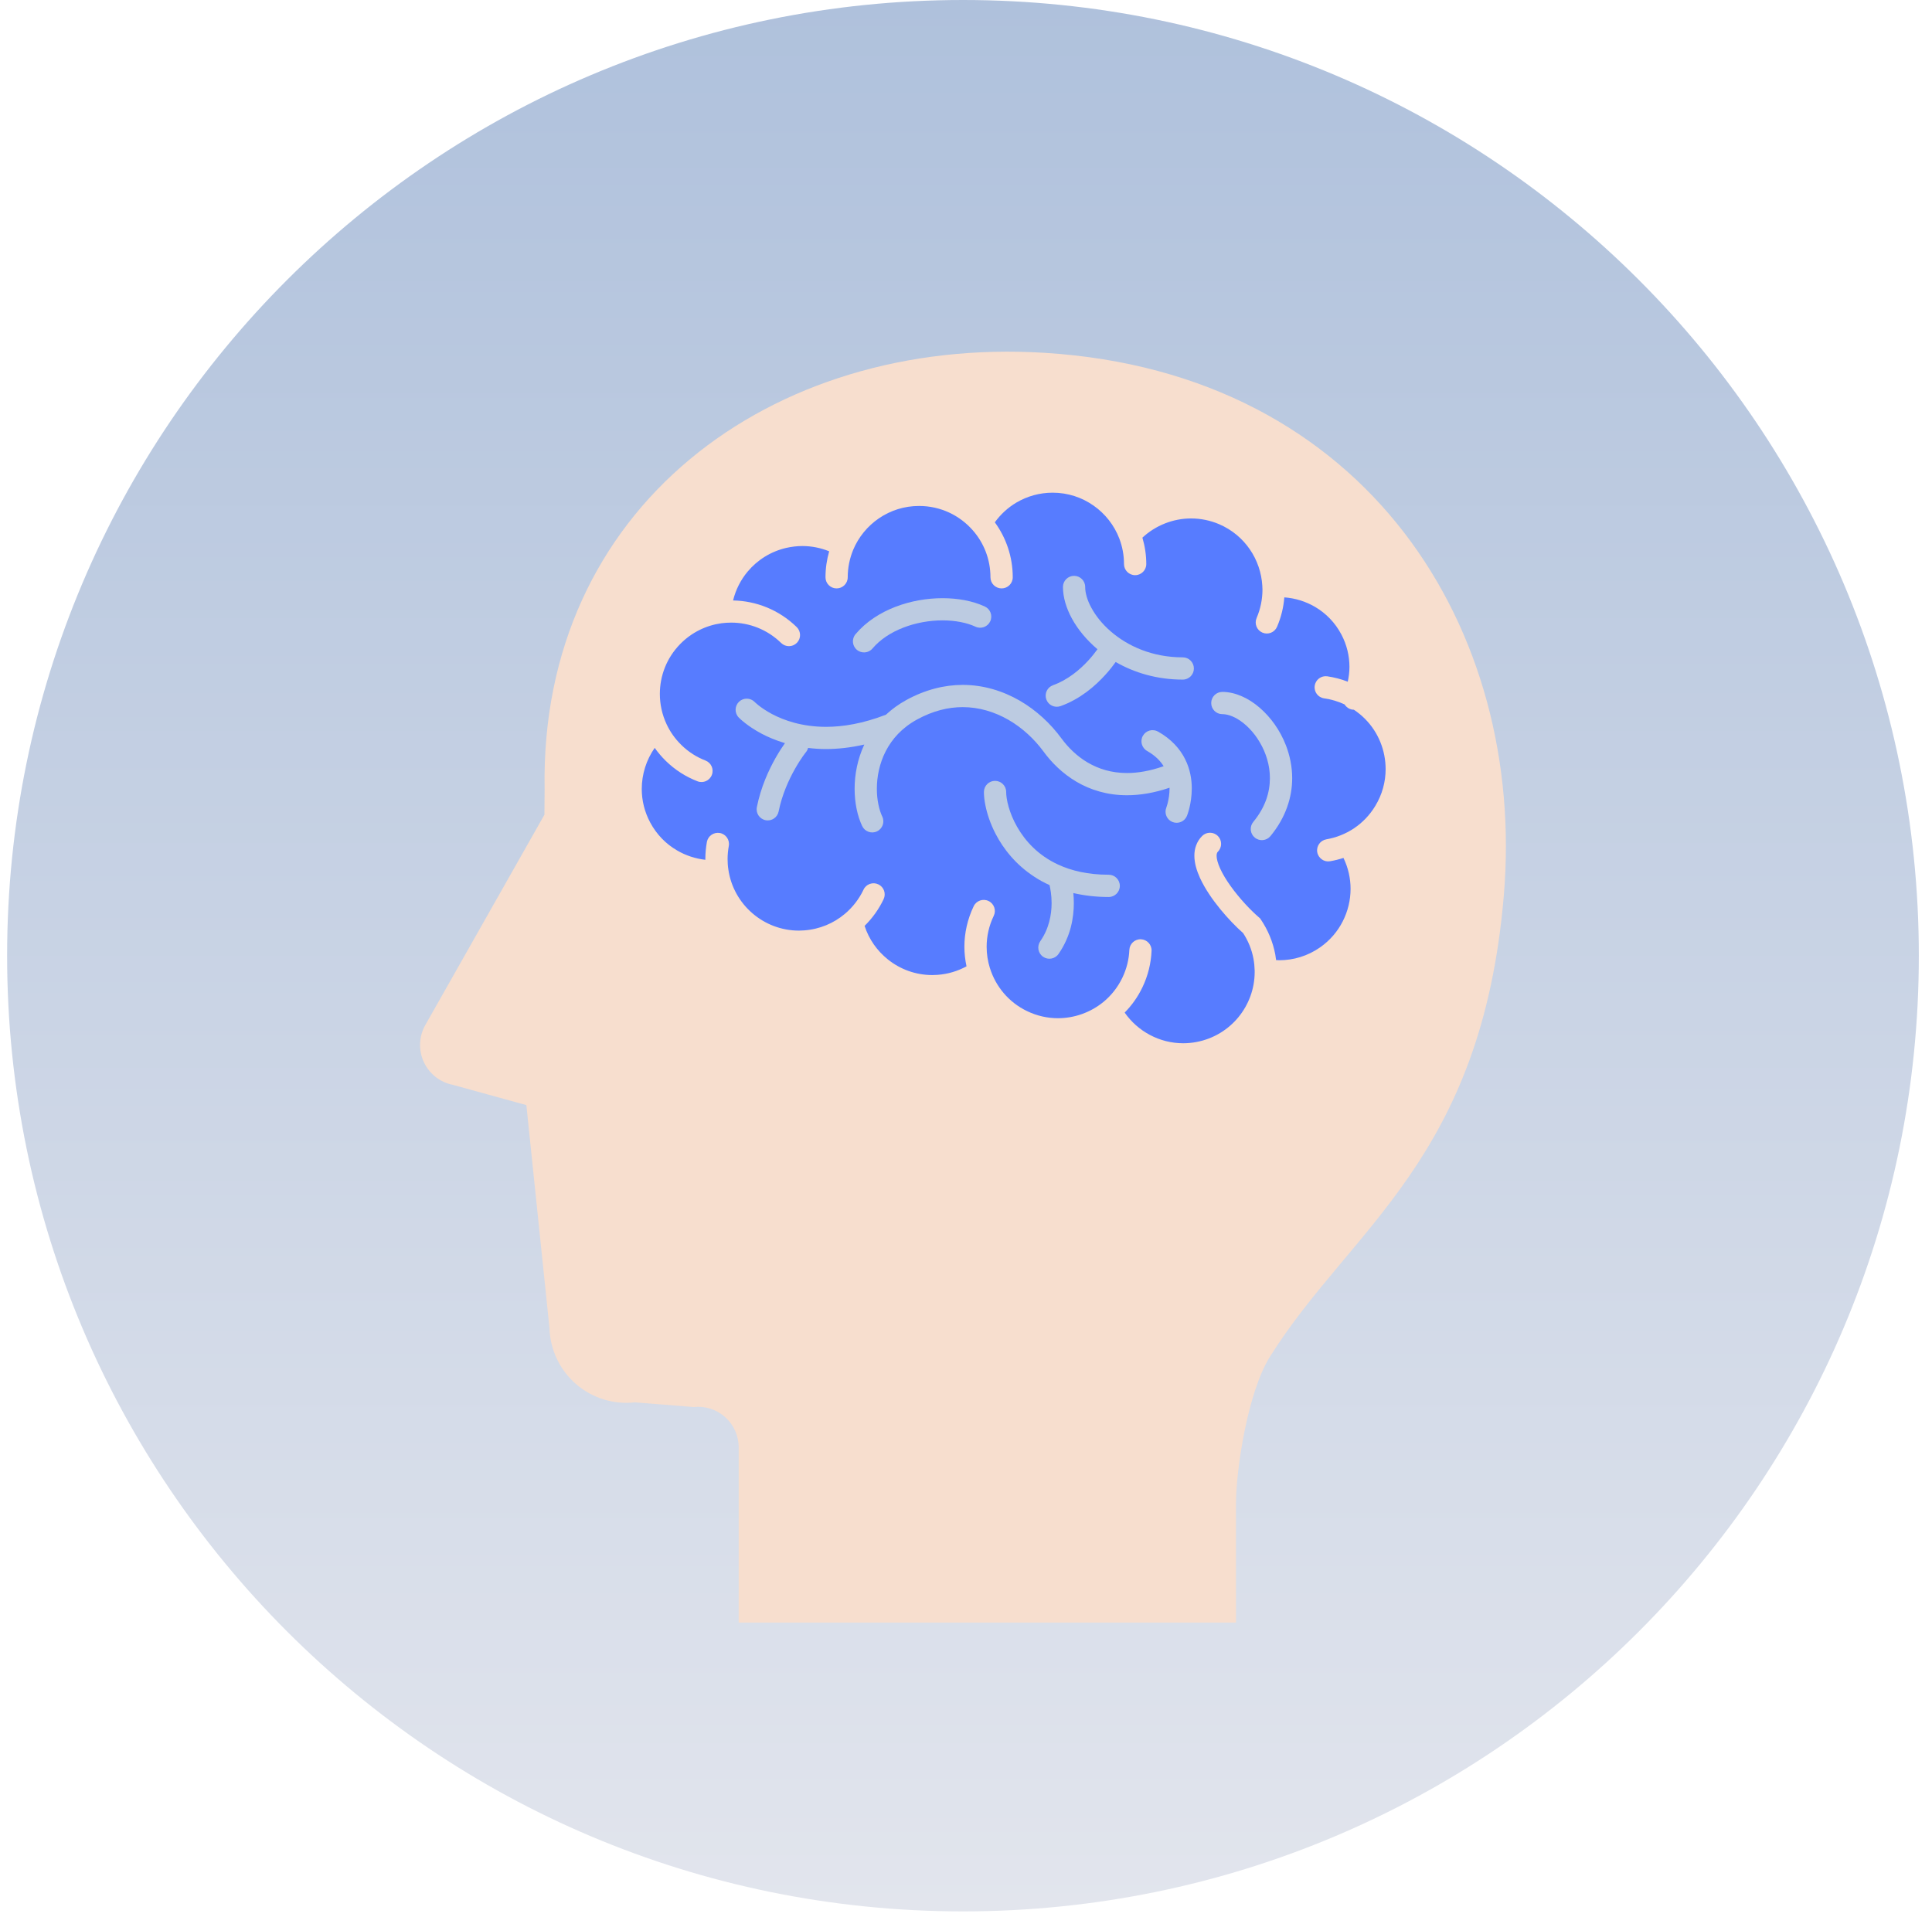
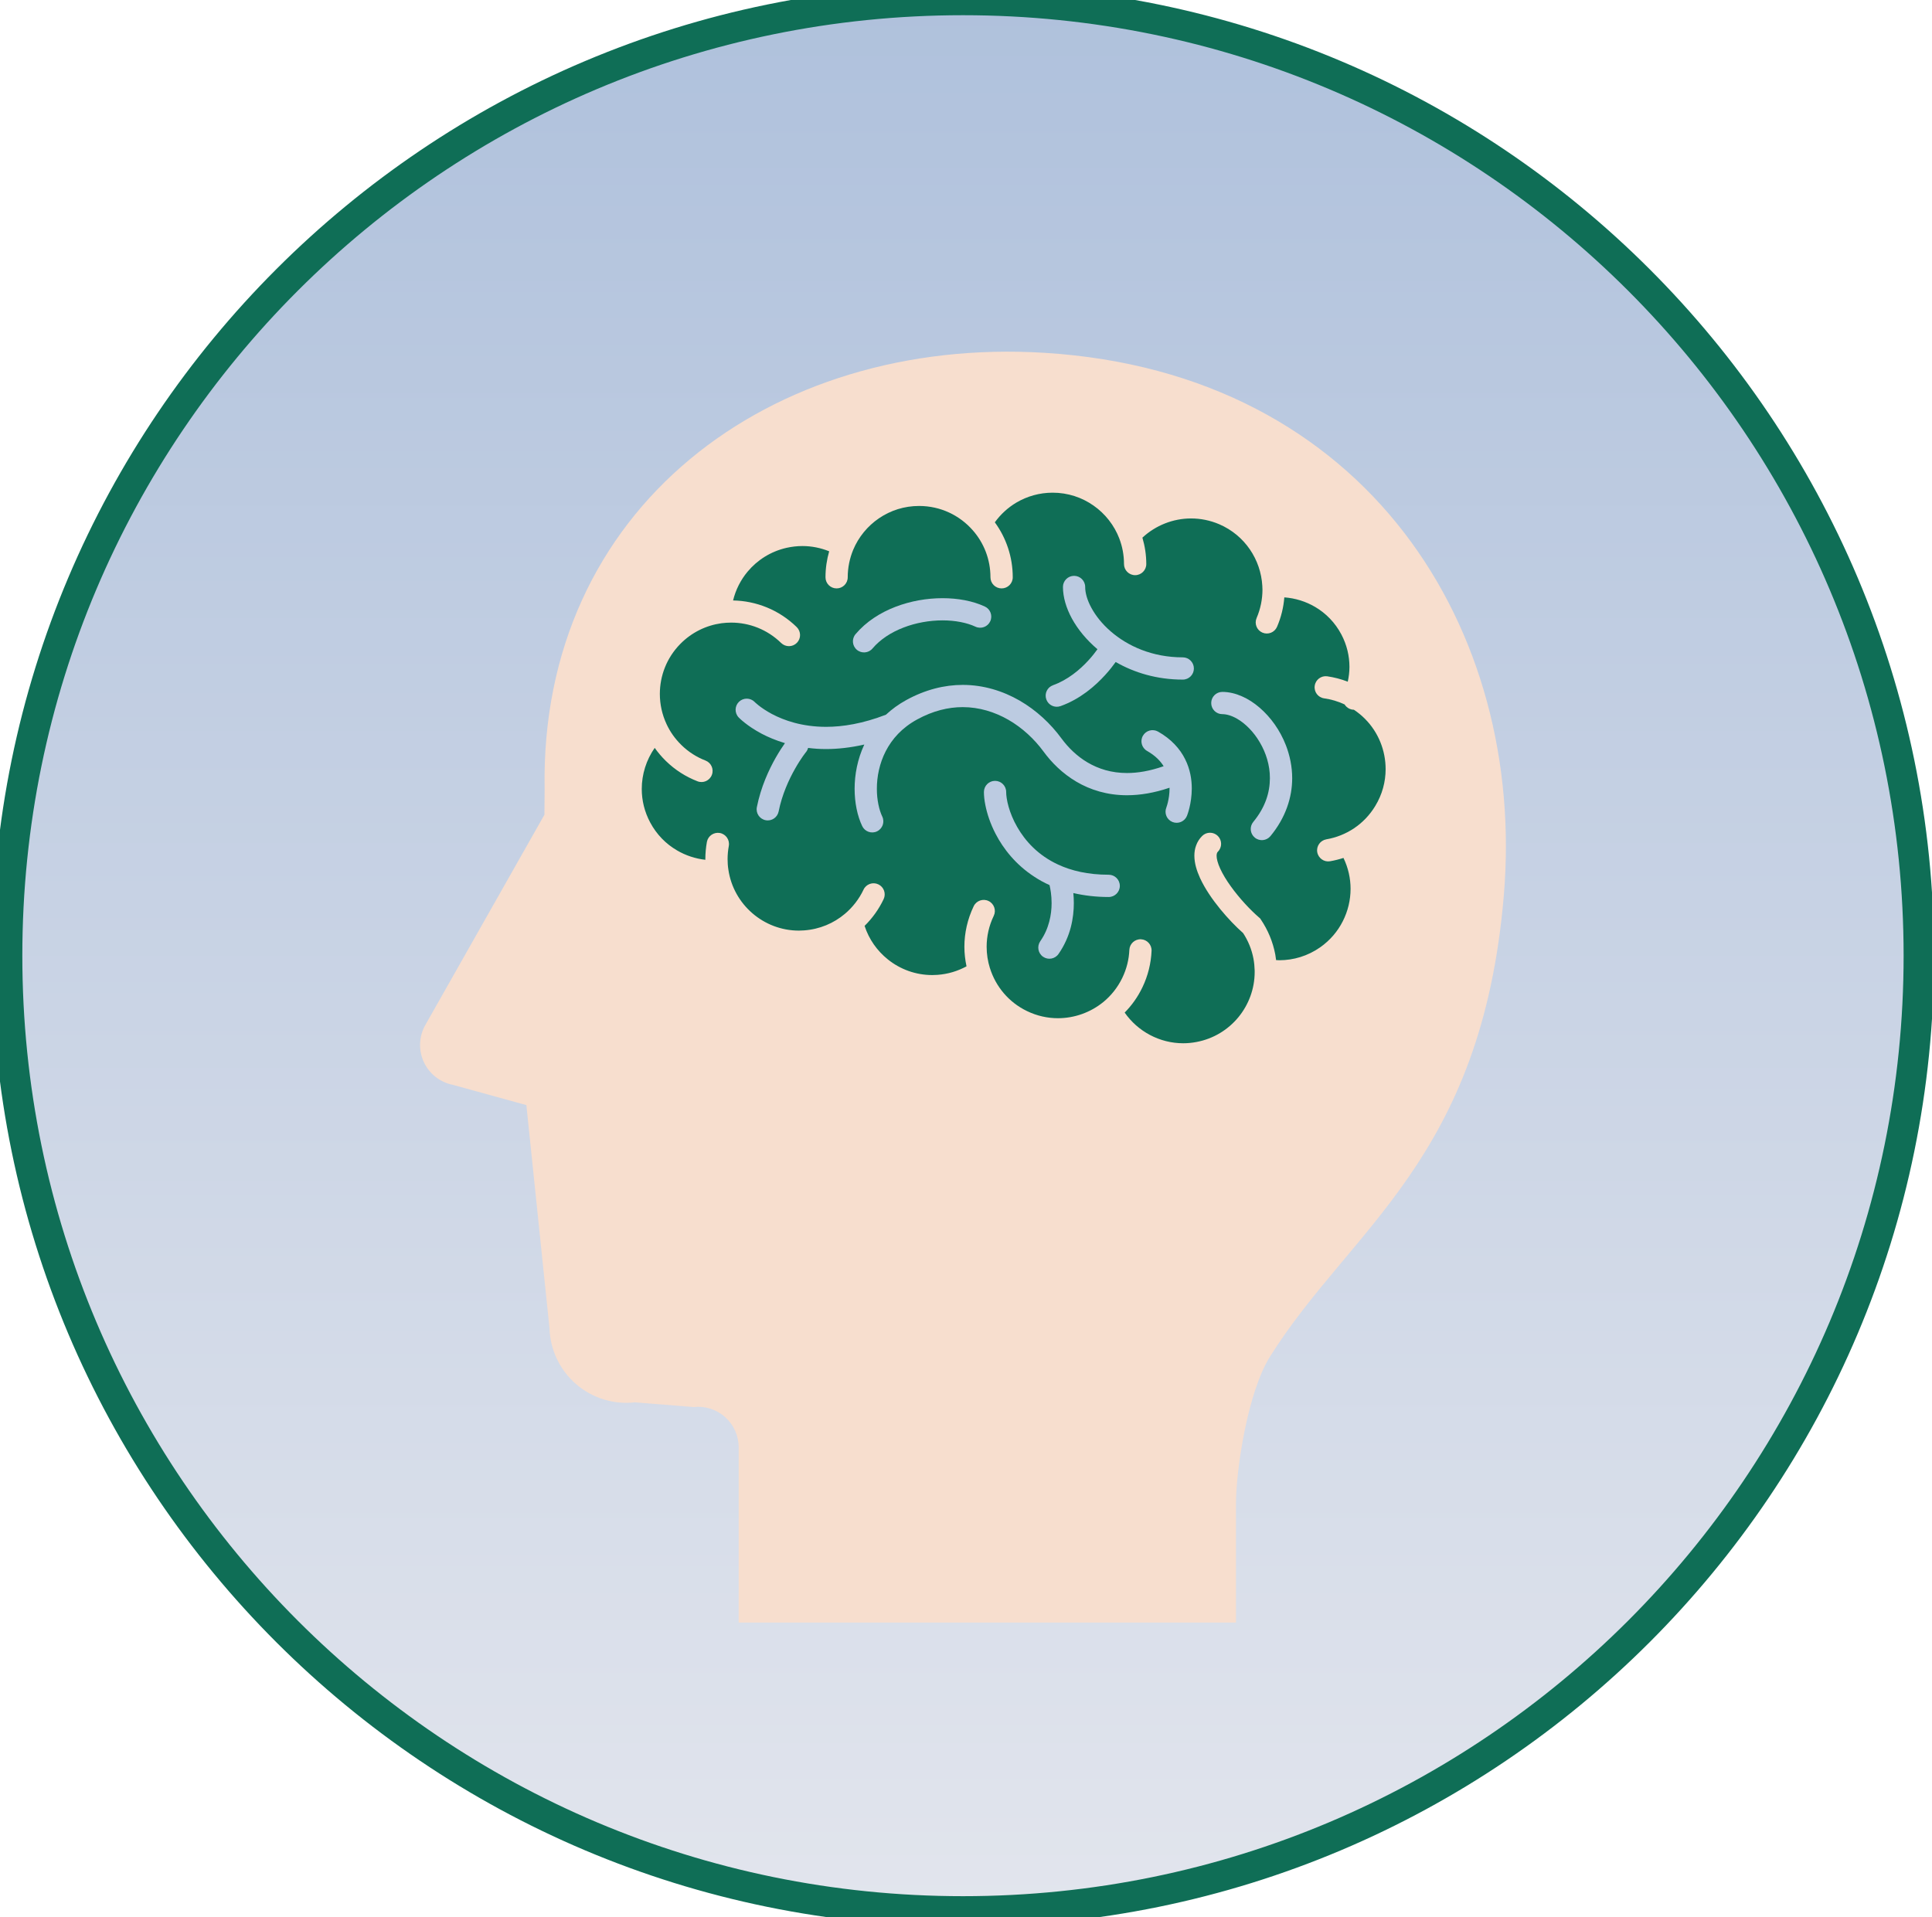
<svg xmlns="http://www.w3.org/2000/svg" width="127" height="126" viewBox="0 0 127 126" fill="none">
-   <circle cx="63.301" cy="62.833" r="62.833" fill="url(#paint0_linear_4741_2343)" />
-   <circle cx="66.319" cy="54.791" r="26.641" fill="#577CFF" />
+   <circle cx="63.301" cy="62.833" r="62.833" fill="url(#paint0_linear_4741_2343)" stroke="#0F6E56" stroke-width="2" />
+   <circle cx="66.319" cy="54.791" r="26.641" fill="#0F6E56" />
  <path d="M72.88 57.51C71.515 57.51 70.427 57.247 69.554 56.842C68.246 56.236 67.399 55.303 66.866 54.372C66.6 53.909 66.416 53.448 66.301 53.043C66.185 52.639 66.14 52.283 66.141 52.071C66.141 51.665 65.814 51.338 65.409 51.338C65.005 51.338 64.678 51.665 64.678 52.071C64.678 52.334 64.71 52.624 64.775 52.943C64.887 53.503 65.097 54.148 65.442 54.815C65.956 55.809 66.775 56.855 67.999 57.647C68.306 57.85 68.635 58.031 68.992 58.192C69.049 58.435 69.128 58.861 69.127 59.378C69.127 59.752 69.085 60.168 68.972 60.597C68.859 61.025 68.676 61.46 68.38 61.885C68.153 62.219 68.234 62.673 68.567 62.903C68.898 63.132 69.353 63.051 69.583 62.718C69.983 62.142 70.237 61.542 70.387 60.971C70.536 60.399 70.588 59.854 70.588 59.378C70.588 59.14 70.575 58.916 70.556 58.715C71.26 58.877 72.03 58.974 72.88 58.974C73.284 58.974 73.612 58.646 73.612 58.242C73.612 57.838 73.284 57.51 72.88 57.51Z" fill="#BCCBE1" />
  <path d="M76.123 48.098C75.771 47.902 75.327 48.023 75.127 48.376C74.928 48.726 75.053 49.172 75.405 49.372C75.944 49.681 76.272 50.022 76.492 50.375C75.59 50.691 74.793 50.823 74.085 50.823C73.053 50.822 72.209 50.549 71.494 50.13C70.784 49.713 70.211 49.14 69.775 48.548C69.057 47.568 68.124 46.697 67.023 46.06C65.922 45.427 64.651 45.029 63.284 45.029C62.088 45.029 60.828 45.338 59.577 46.024C59.067 46.303 58.622 46.631 58.237 46.989C56.716 47.575 55.407 47.787 54.297 47.787C52.717 47.784 51.538 47.362 50.749 46.946C50.356 46.737 50.062 46.53 49.871 46.38C49.776 46.303 49.705 46.244 49.662 46.204L49.619 46.162L49.611 46.154C49.33 45.867 48.87 45.859 48.578 46.138C48.288 46.419 48.28 46.88 48.56 47.172C48.602 47.214 49.103 47.726 50.066 48.238C50.487 48.461 51.003 48.679 51.599 48.858C51.441 49.081 51.224 49.408 50.988 49.822C50.536 50.62 50.016 51.743 49.753 53.062C49.671 53.461 49.929 53.845 50.325 53.924C50.721 54.005 51.105 53.745 51.184 53.349C51.406 52.237 51.862 51.246 52.261 50.544C52.461 50.189 52.644 49.912 52.777 49.721C52.844 49.628 52.897 49.555 52.933 49.509C52.951 49.486 52.964 49.47 52.972 49.459L52.983 49.449L52.984 49.446C53.05 49.364 53.094 49.271 53.12 49.172C53.491 49.22 53.882 49.247 54.297 49.247C55.065 49.247 55.908 49.156 56.815 48.951C56.363 49.919 56.179 50.931 56.178 51.857C56.18 52.788 56.358 53.637 56.676 54.311C56.849 54.675 57.285 54.832 57.649 54.659C58.013 54.485 58.17 54.05 57.996 53.685C57.794 53.264 57.638 52.595 57.641 51.857C57.639 51.059 57.814 50.184 58.226 49.383C58.641 48.583 59.282 47.854 60.28 47.306C61.331 46.729 62.338 46.492 63.284 46.49C64.365 46.492 65.382 46.804 66.292 47.327C67.2 47.85 67.992 48.588 68.596 49.411C69.127 50.137 69.839 50.851 70.753 51.391C71.666 51.931 72.788 52.286 74.085 52.284C74.943 52.284 75.874 52.131 76.879 51.79L76.88 51.841C76.88 52.199 76.824 52.525 76.768 52.756C76.742 52.869 76.713 52.962 76.693 53.019C76.684 53.049 76.677 53.071 76.672 53.084L76.668 53.095V53.096C76.52 53.47 76.7 53.893 77.075 54.044C77.45 54.193 77.876 54.01 78.026 53.637C78.046 53.585 78.338 52.853 78.342 51.841C78.342 51.261 78.241 50.579 77.901 49.907C77.566 49.231 76.987 48.585 76.123 48.098Z" fill="#BCCBE1" />
  <path d="M57.354 42.635C57.858 42.041 58.573 41.574 59.388 41.261C60.203 40.944 61.11 40.787 61.961 40.787C62.788 40.787 63.56 40.939 64.124 41.203C64.493 41.373 64.927 41.212 65.094 40.846C65.263 40.48 65.104 40.044 64.739 39.877C63.922 39.499 62.961 39.33 61.961 39.328C60.933 39.328 59.862 39.512 58.861 39.896C57.865 40.28 56.939 40.867 56.241 41.692C55.978 41.999 56.017 42.46 56.324 42.72C56.633 42.983 57.096 42.943 57.354 42.635Z" fill="#BCCBE1" />
  <path d="M68.652 23.196C50.632 22.087 35.457 33.423 35.801 51.893L35.788 53.565L27.959 67.39C27.537 68.135 27.499 69.039 27.857 69.817C28.214 70.596 28.922 71.156 29.763 71.322L34.601 72.656L36.12 87.316C36.161 88.729 36.789 90.061 37.855 90.988C38.921 91.917 40.328 92.356 41.732 92.199L45.595 92.507C46.349 92.423 47.104 92.664 47.669 93.171C48.234 93.676 48.558 94.399 48.558 95.158V106.678H81.247C81.247 106.678 81.247 101.092 81.247 98.864C81.247 96.634 82.017 91.539 83.475 89.205C88.775 80.732 97.401 76.224 98.856 58.848C100.313 41.47 89.941 24.507 68.652 23.196ZM90.4 52.994C89.667 54.205 88.482 54.959 87.188 55.182C86.791 55.252 86.522 55.628 86.589 56.027C86.66 56.424 87.038 56.694 87.435 56.623C87.732 56.572 88.024 56.498 88.313 56.405C88.624 57.051 88.78 57.745 88.78 58.436C88.78 59.174 88.604 59.907 88.267 60.57C87.932 61.232 87.435 61.822 86.783 62.281C85.962 62.856 85.029 63.13 84.103 63.132C84.029 63.132 83.957 63.124 83.884 63.122C83.868 63 83.853 62.879 83.832 62.76V62.758C83.672 61.911 83.341 61.136 82.888 60.462L82.833 60.38L82.758 60.315C82.205 59.84 81.471 59.062 80.904 58.268C80.618 57.872 80.376 57.471 80.212 57.114C80.046 56.755 79.97 56.444 79.973 56.26C79.973 56.178 79.985 56.121 80.001 56.084C80.014 56.048 80.028 56.026 80.056 55.997C80.341 55.713 80.341 55.249 80.056 54.962C79.77 54.678 79.308 54.678 79.024 54.962C78.844 55.139 78.709 55.353 78.628 55.581C78.543 55.803 78.512 56.035 78.512 56.26C78.515 56.766 78.668 57.246 78.882 57.722C79.209 58.432 79.695 59.137 80.222 59.781C80.718 60.385 81.243 60.929 81.715 61.345C82.041 61.843 82.279 62.407 82.396 63.028C82.444 63.29 82.469 63.55 82.475 63.799V63.804C82.475 63.836 82.476 63.869 82.476 63.903C82.476 65.007 82.083 66.053 81.407 66.876C80.731 67.697 79.779 68.294 78.65 68.507C78.356 68.563 78.064 68.59 77.776 68.59C76.226 68.591 74.792 67.811 73.93 66.573C74.395 66.102 74.791 65.551 75.091 64.924V64.925C75.466 64.15 75.663 63.329 75.698 62.515C75.716 62.113 75.404 61.772 75.002 61.754C74.596 61.736 74.256 62.05 74.238 62.452C74.212 63.072 74.062 63.694 73.776 64.287L73.775 64.29C73.467 64.925 73.04 65.457 72.53 65.877L72.528 65.878C71.687 66.564 70.628 66.943 69.545 66.943C68.863 66.943 68.17 66.794 67.512 66.475C66.295 65.89 65.449 64.847 65.075 63.654H65.073C64.931 63.201 64.857 62.725 64.857 62.247C64.857 61.564 65.006 60.871 65.324 60.212C65.5 59.848 65.346 59.411 64.982 59.237C64.62 59.062 64.183 59.213 64.007 59.577C63.594 60.436 63.394 61.35 63.394 62.247C63.394 62.682 63.445 63.112 63.534 63.532C62.963 63.843 62.32 64.043 61.625 64.093H61.623C61.509 64.101 61.398 64.106 61.285 64.106C60.187 64.106 59.171 63.725 58.365 63.079C57.661 62.515 57.121 61.757 56.834 60.873C57.347 60.368 57.773 59.773 58.086 59.114C58.258 58.748 58.102 58.314 57.737 58.142C57.373 57.969 56.934 58.124 56.764 58.491C56.475 59.103 56.054 59.647 55.54 60.08C54.807 60.699 53.883 61.096 52.855 61.17H52.854C52.739 61.178 52.628 61.184 52.517 61.184C50.197 61.184 48.216 59.469 47.88 57.177L47.879 57.17V57.166C47.86 57.056 47.848 56.942 47.84 56.824C47.832 56.712 47.828 56.597 47.828 56.484C47.828 56.19 47.856 55.899 47.908 55.618C47.98 55.221 47.718 54.84 47.321 54.766C46.926 54.695 46.543 54.954 46.468 55.351C46.402 55.719 46.366 56.097 46.366 56.484L46.367 56.528C45.71 56.454 45.072 56.244 44.502 55.909C43.779 55.488 43.166 54.87 42.742 54.078C42.364 53.371 42.186 52.618 42.186 51.871C42.186 50.907 42.485 49.961 43.037 49.17C43.25 49.471 43.491 49.754 43.76 50.02C44.378 50.626 45.092 51.074 45.848 51.366C46.225 51.514 46.647 51.326 46.793 50.948C46.941 50.572 46.751 50.149 46.377 50.003C45.798 49.78 45.256 49.439 44.786 48.977V48.976C44.37 48.57 44.048 48.108 43.818 47.613C43.523 46.985 43.375 46.302 43.375 45.624C43.376 44.434 43.819 43.256 44.713 42.343C45.474 41.567 46.433 41.113 47.428 40.975H47.429H47.431C47.644 40.948 47.856 40.934 48.068 40.934C49.255 40.935 50.434 41.382 51.35 42.275C51.639 42.555 52.1 42.553 52.384 42.263C52.666 41.975 52.66 41.514 52.373 41.23C51.208 40.089 49.699 39.505 48.189 39.478C48.359 38.779 48.687 38.128 49.146 37.58C49.783 36.821 50.655 36.259 51.696 36.019C52.051 35.94 52.4 35.9 52.747 35.9C53.359 35.9 53.956 36.023 54.506 36.246C54.35 36.791 54.264 37.363 54.264 37.956C54.264 38.359 54.591 38.685 54.995 38.685C55.398 38.685 55.725 38.359 55.725 37.956C55.725 37.317 55.855 36.707 56.083 36.152C56.436 35.304 57.034 34.582 57.784 34.072C58.537 33.561 59.438 33.265 60.416 33.265C61.826 33.265 63.084 33.881 63.946 34.865C64.672 35.69 65.108 36.77 65.108 37.956C65.108 38.359 65.437 38.685 65.84 38.685C66.244 38.685 66.573 38.359 66.573 37.956C66.573 36.606 66.135 35.353 65.395 34.34C65.774 33.816 66.256 33.371 66.814 33.041C67.512 32.63 68.325 32.392 69.196 32.392C70.2 32.392 71.122 32.705 71.883 33.239C72.647 33.773 73.243 34.531 73.58 35.41H73.579C73.778 35.932 73.886 36.493 73.886 37.085C73.886 37.488 74.215 37.815 74.618 37.815C75.021 37.815 75.351 37.488 75.351 37.085C75.351 36.481 75.258 35.9 75.096 35.348C75.963 34.543 77.111 34.086 78.296 34.086C78.915 34.086 79.543 34.209 80.15 34.468C80.996 34.834 81.675 35.413 82.159 36.119C82.644 36.826 82.928 37.656 82.978 38.515C82.984 38.603 82.988 38.691 82.988 38.779C82.985 39.4 82.863 40.025 82.603 40.633C82.443 41.004 82.615 41.433 82.985 41.592C83.357 41.751 83.785 41.581 83.946 41.21C84.217 40.579 84.373 39.928 84.425 39.275C85.142 39.326 85.84 39.543 86.458 39.908C87.162 40.324 87.765 40.934 88.176 41.715C88.536 42.398 88.705 43.124 88.706 43.844C88.706 44.173 88.666 44.499 88.595 44.819C88.157 44.647 87.701 44.531 87.246 44.464C86.849 44.409 86.477 44.688 86.423 45.088C86.365 45.489 86.644 45.858 87.042 45.913C87.502 45.978 87.955 46.11 88.387 46.314C88.462 46.439 88.578 46.542 88.722 46.605C88.811 46.644 88.906 46.663 88.999 46.663C89.269 46.843 89.514 47.046 89.734 47.267L89.735 47.269C90.613 48.153 91.084 49.347 91.084 50.567C91.084 51.395 90.865 52.233 90.4 52.994Z" fill="#F7DECE" />
  <path d="M82.806 46.531C82.444 46.218 82.054 45.961 81.642 45.782C81.229 45.599 80.794 45.49 80.349 45.49C79.945 45.49 79.619 45.818 79.619 46.222C79.619 46.626 79.945 46.952 80.349 46.952C80.618 46.952 80.956 47.045 81.316 47.252C81.852 47.559 82.409 48.112 82.811 48.802C83.22 49.493 83.48 50.313 83.477 51.163C83.475 52.096 83.181 53.071 82.383 54.039C82.128 54.349 82.171 54.811 82.482 55.067C82.794 55.326 83.256 55.28 83.512 54.972C84.515 53.759 84.943 52.417 84.942 51.163C84.942 50.401 84.786 49.67 84.531 49.005C84.144 48.007 83.53 47.156 82.806 46.531Z" fill="#C0CDE2" />
  <path d="M77.75 43.218C75.741 43.218 74.128 42.477 73.011 41.509C72.453 41.026 72.026 40.486 71.746 39.968C71.461 39.451 71.332 38.959 71.335 38.59C71.335 38.187 71.007 37.859 70.605 37.859C70.2 37.859 69.873 38.187 69.873 38.59C69.876 39.276 70.09 39.982 70.461 40.666C70.852 41.38 71.421 42.074 72.142 42.684C71.997 42.885 71.797 43.148 71.539 43.426C70.983 44.034 70.18 44.707 69.22 45.049C68.843 45.183 68.643 45.601 68.779 45.982C68.914 46.363 69.331 46.559 69.713 46.425C71.014 45.958 71.986 45.105 72.648 44.379C72.942 44.057 73.17 43.76 73.34 43.524C74.549 44.221 76.043 44.681 77.75 44.681C78.154 44.681 78.48 44.354 78.48 43.951C78.48 43.547 78.154 43.218 77.75 43.218Z" fill="#BCCBE1" />
  <defs>
    <linearGradient id="paint0_linear_4741_2343" x1="63.301" y1="0" x2="63.301" y2="125.665" gradientUnits="userSpaceOnUse">
      <stop stop-color="#AFC1DC" />
      <stop offset="1" stop-color="#E2E5ED" />
    </linearGradient>
  </defs>
</svg>
